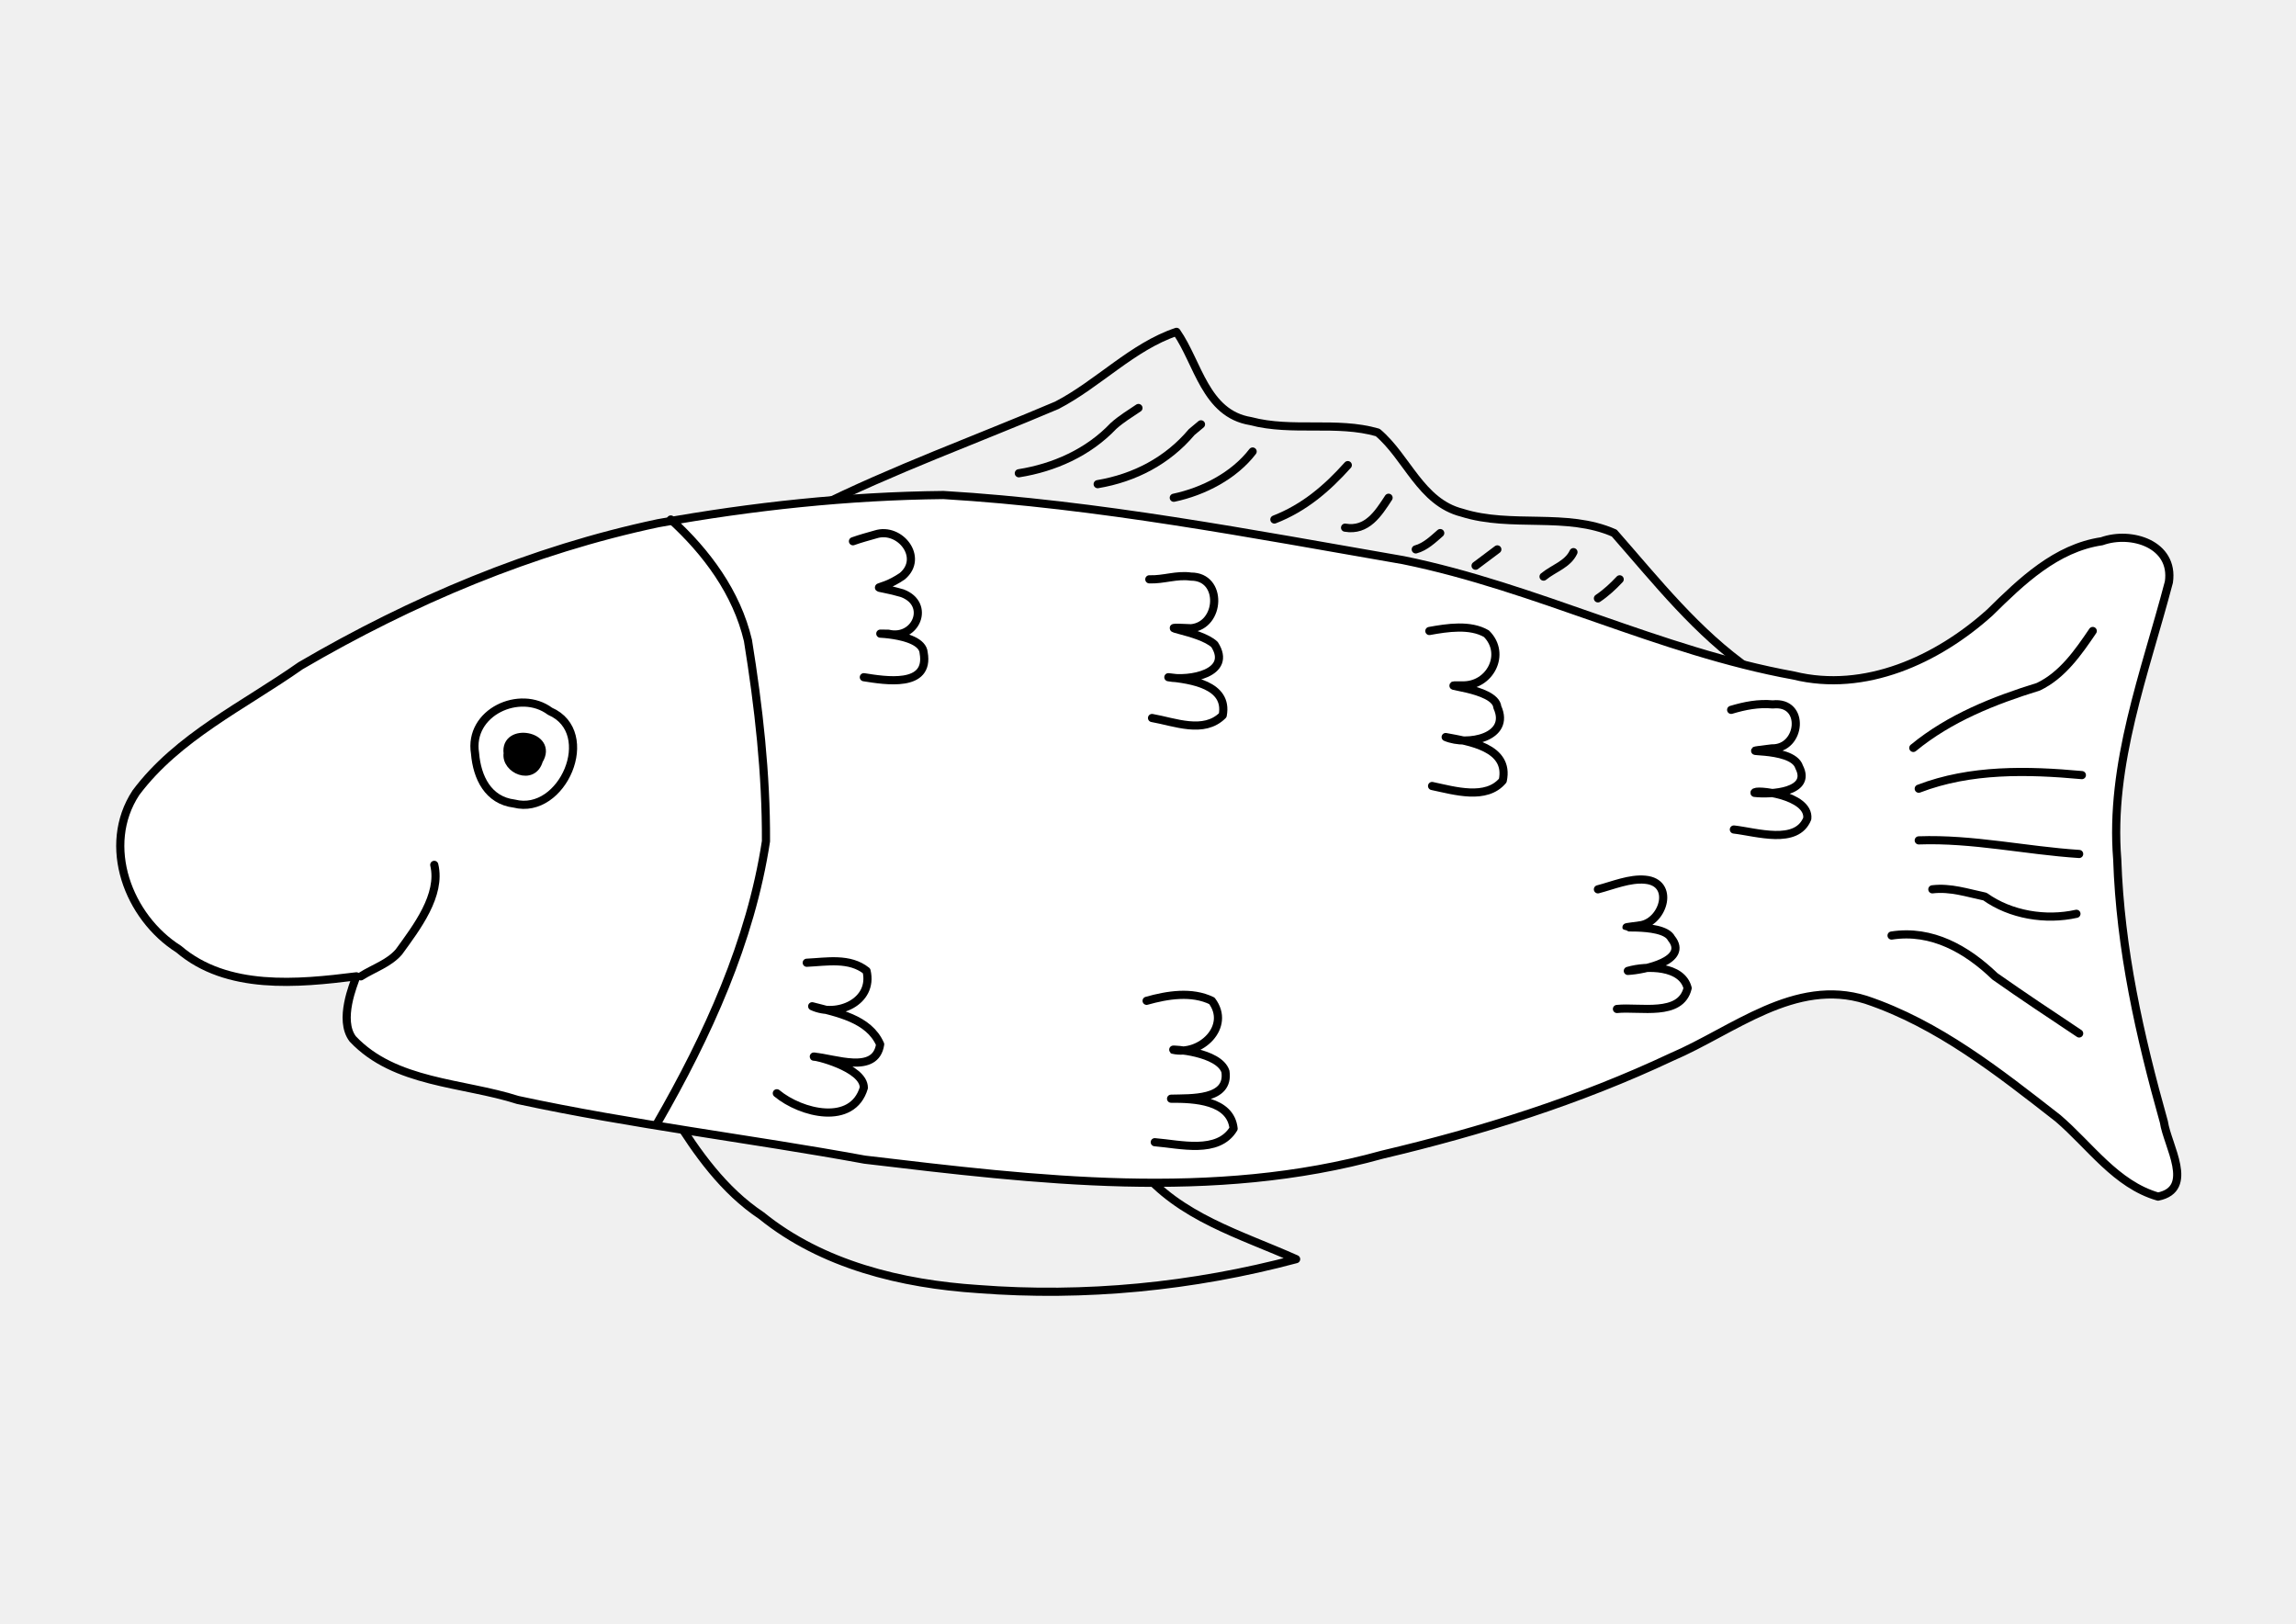
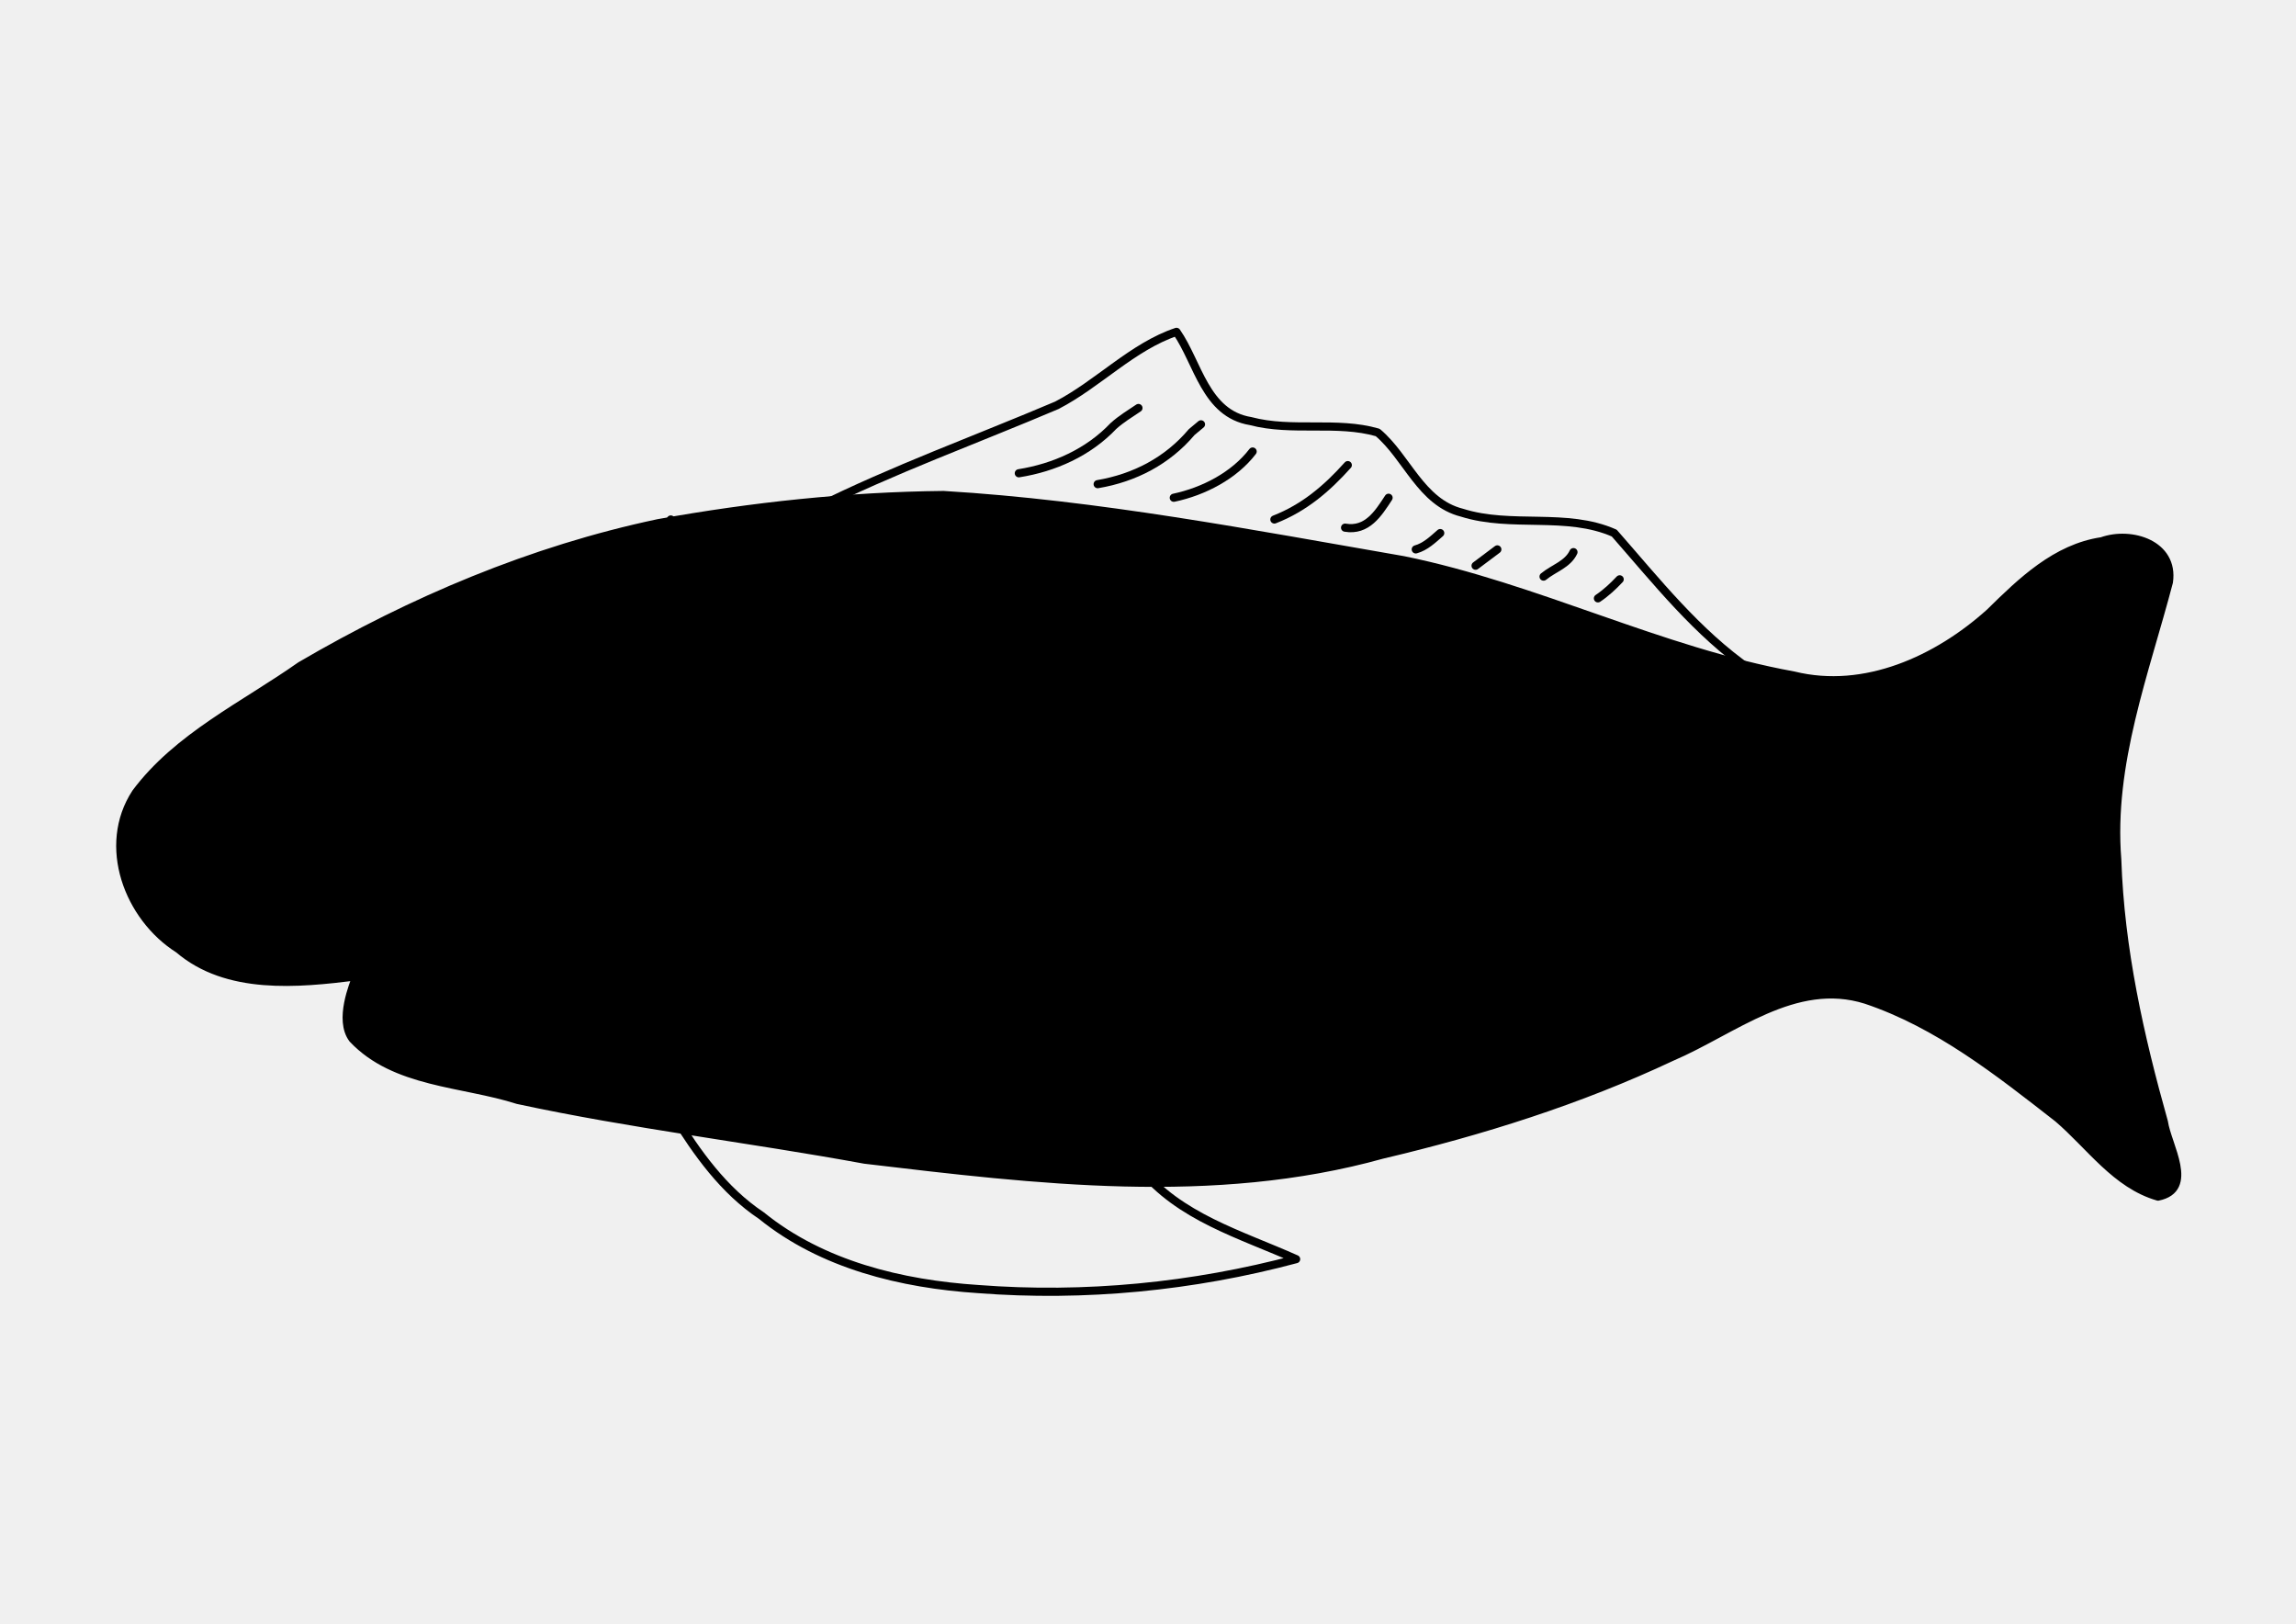
<svg xmlns="http://www.w3.org/2000/svg" id="svg2" viewBox="0 0 1052.4 744.09" version="1.1">
  <g id="layer1" transform="translate(0 -308.27)">
    <path id="2" style="stroke-linejoin:round;stroke:#000000;stroke-linecap:round;stroke-width:3.739px;fill:none" d="m373.52 541.36c36.022-17.977 73.999-31.659 110.91-47.356 18.995-9.85 34.718-26.917 54.834-33.648 9.942 14.244 13.178 37.498 33.968 40.894 19.14 5.064 39.436-0.216 58.252 5.216 13.506 11.395 19.75 32.005 38.636 36.765 22.662 7.179 47.908-0.332 69.785 9.345 19.517 22.223 37.934 45.661 62.529 62.734 17.286 11.621-13.831-0.73-21.151-1.295-69.24-17.13-138.44-34.68-208.06-50.16-66.15-10.86-133.04-15.92-199.7-22.5z" />
    <path id="3" style="stroke-linejoin:round;stroke:#000000;stroke-linecap:round;stroke-width:3.739px;fill:none" d="m308.72 819.27c10.798 17.393 22.895 34.517 40.306 46.119 27.871 22.569 64.26 31.337 99.314 33.639 48.882 3.78 98.397-1.066 145.76-13.708-25.356-11.335-53.647-19.254-71.733-41.824-6.88-12.163-22.982-6.239-34.715-9.225l-178.94-15.001z" />
-     <path id="4" style="fill-rule:evenodd;fill:#ffffff" d="m970.46 702.12c-3.525-43.87 12.755-85.438 23.678-127.11 2.521-17.352-17.251-23.524-30.755-18.693-21 3.102-36.801 18.372-51.332 32.68-23.934 21.566-57.243 36.893-89.888 28.852-61.37-11.14-117.92-40.46-178.92-52.86-69.9-12.11-139.92-25.63-210.79-29.86-43.852 0.45-87.582 5.149-130.76 12.916-57.812 12.207-113.01 35.554-163.94 65.338-25.964 18.274-56.242 32.483-75.472 58.209-15.911 24.27-3.495 57.036 19.629 71.656 22.195 18.965 54.444 15.834 81.449 12.462-1.233 3.482-8.261 19.962-1.691 28.663 19.3 20.469 50.293 19.885 75.652 27.99 52.577 11.33 106.14 17.655 159.05 27.362 78.509 9.308 159.73 19.265 237.15-2.272 45.546-10.751 90.28-24.804 132.67-44.758 28.256-12.045 56.411-36.497 89.071-26.238 33.1 11.097 60.866 33.116 88.018 54.29 14.733 12.594 26.541 30.329 45.877 35.907 17.121-3.487 4.268-23.384 2.686-34.216-11.081-39.36-20.021-79.262-21.38-120.32z" />
+     <path class="fish" id="4" style="" d="m970.46 702.12c-3.525-43.87 12.755-85.438 23.678-127.11 2.521-17.352-17.251-23.524-30.755-18.693-21 3.102-36.801 18.372-51.332 32.68-23.934 21.566-57.243 36.893-89.888 28.852-61.37-11.14-117.92-40.46-178.92-52.86-69.9-12.11-139.92-25.63-210.79-29.86-43.852 0.45-87.582 5.149-130.76 12.916-57.812 12.207-113.01 35.554-163.94 65.338-25.964 18.274-56.242 32.483-75.472 58.209-15.911 24.27-3.495 57.036 19.629 71.656 22.195 18.965 54.444 15.834 81.449 12.462-1.233 3.482-8.261 19.962-1.691 28.663 19.3 20.469 50.293 19.885 75.652 27.99 52.577 11.33 106.14 17.655 159.05 27.362 78.509 9.308 159.73 19.265 237.15-2.272 45.546-10.751 90.28-24.804 132.67-44.758 28.256-12.045 56.411-36.497 89.071-26.238 33.1 11.097 60.866 33.116 88.018 54.29 14.733 12.594 26.541 30.329 45.877 35.907 17.121-3.487 4.268-23.384 2.686-34.216-11.081-39.36-20.021-79.262-21.38-120.32z" />
    <path id="5" style="stroke-linejoin:round;stroke:#000000;stroke-linecap:round;stroke-width:3.739px;fill:none" d="m970.46 702.12c-3.525-43.87 12.755-85.438 23.678-127.11 2.521-17.352-17.251-23.524-30.755-18.693-21 3.102-36.801 18.372-51.332 32.68-23.934 21.566-57.243 36.893-89.888 28.852-61.37-11.14-117.92-40.46-178.92-52.86-69.9-12.11-139.92-25.63-210.79-29.86-43.852 0.45-87.582 5.149-130.76 12.916-57.812 12.207-113.01 35.554-163.94 65.338-25.964 18.274-56.242 32.483-75.472 58.209-15.911 24.27-3.495 57.036 19.629 71.656 22.195 18.965 54.444 15.834 81.449 12.462-1.233 3.482-8.261 19.962-1.691 28.663 19.3 20.469 50.293 19.885 75.652 27.99 52.577 11.33 106.14 17.655 159.05 27.362 78.509 9.308 159.73 19.265 237.15-2.272 45.546-10.751 90.28-24.804 132.67-44.758 28.256-12.045 56.411-36.497 89.071-26.238 33.1 11.097 60.866 33.116 88.018 54.29 14.733 12.594 26.541 30.329 45.877 35.907 17.121-3.487 4.268-23.384 2.686-34.216-11.081-39.36-20.021-79.262-21.38-120.32z" />
    <path id="6" style="stroke-linejoin:round;stroke:#000000;stroke-linecap:round;stroke-width:3.739px;fill:none" d="m199.05 704.62c3.293 13.873-8.075 28.685-16.201 39.879-4.554 5.32-11.615 7.518-17.447 11.216" />
    <path id="7" style="stroke-linejoin:round;stroke:#000000;stroke-linecap:round;stroke-width:3.739px;fill:none" d="m217.74 653.52c-3.079-18.843 20.597-29.589 34.386-19.278 22.235 9.714 5.723 47.977-16.431 42.295-11.982-1.468-17.044-11.962-17.955-23.017z" />
    <path id="8" style="fill-rule:evenodd;fill:#000000" d="m232.7 653.52c-1.674-12.362 21.433-8.354 14.293 3.231-2.879 9.697-15.314 4.104-14.293-3.231z" />
    <path id="9" style="stroke-linejoin:round;stroke:#000000;stroke-linecap:round;stroke-width:3.739px;fill:none" d="m232.7 653.52c-1.674-12.362 21.433-8.354 14.293 3.231-2.771 9.663-15.407 4.086-14.293-3.231z" />
    <path id="10" style="stroke-linejoin:round;stroke:#000000;stroke-linecap:round;stroke-width:3.739px;fill:none" d="m301.24 823.01c23.079-40.023 42.831-83.309 49.849-129.21 0.146-30.778-3.352-61.725-8.26-92.015-5.175-21.922-18.937-40.452-35.357-55.44" />
    <path id="11" style="stroke-linejoin:round;stroke:#000000;stroke-linecap:round;stroke-width:3.739px;fill:none" d="m867.02 737.02c18.457-2.891 34.547 6.372 47.356 18.693 12.724 8.952 25.673 17.565 38.633 26.171" />
    <path id="12" style="stroke-linejoin:round;stroke:#000000;stroke-linecap:round;stroke-width:3.739px;fill:none" d="m951.76 727.05c-14.087 3.161-30.223 0.499-41.93-7.888-8.072-1.679-15.726-4.328-24.119-3.328" />
    <path id="13" style="stroke-linejoin:round;stroke:#000000;stroke-linecap:round;stroke-width:3.739px;fill:none" d="m879.48 693.4c24.687-0.891 48.971 4.646 73.527 6.231" />
    <path id="14" style="stroke-linejoin:round;stroke:#000000;stroke-linecap:round;stroke-width:3.739px;fill:none" d="m879.48 669.72c23.709-9.121 49.896-8.512 74.773-6.231" />
    <path id="15" style="stroke-linejoin:round;stroke:#000000;stroke-linecap:round;stroke-width:3.739px;fill:none" d="m876.99 651.03c16.78-13.781 37.001-21.749 57.329-28.042 11.03-5.275 18.243-15.717 24.921-25.546" />
    <path id="16" style="stroke-linejoin:round;stroke:#000000;stroke-linecap:round;stroke-width:3.739px;fill:none" d="m794.74 688.42c10.452 1.204 28.746 7.164 33.648-4.985 1.173-10.943-24.781-13.74-24.186-11.801 7.49 0.88 26.427-0.297 20.448-11.877-3.123-10.011-34.374-5.778-12.503-8.509 13.447 0.333 15.62-21.838 0.442-20.154-6.615-0.611-12.785 0.598-19.094 2.492" />
    <path id="17" style="stroke-linejoin:round;stroke:#000000;stroke-linecap:round;stroke-width:3.739px;fill:none" d="m741.15 770.67c10.546-1.095 29.206 3.702 32.402-9.569-2.608-10.279-18.558-10.473-27.417-7.878 7.617-0.386 28.148-4.791 19.939-14.955-3.988-7.918-33.625-3.241-13.75-6.016 10.333-2.089 15.333-19.558 1.795-20.816-7.091-0.682-14.744 2.582-21.694 4.4" />
    <path id="18" style="stroke-linejoin:round;stroke:#000000;stroke-linecap:round;stroke-width:3.739px;fill:none" d="m656.41 668.48c10.348 2.184 24.805 6.573 32.402-2.492 3.256-15.201-15.504-17.941-26.171-19.939 9.895 4.196 30.041 0.258 23.678-13.708-0.848-9.132-30.635-10.084-16.201-9.97 12.782 0.462 20.524-14.414 11.216-23.678-7.461-4.372-17.979-2.733-26.171-1.246" />
    <path id="19" style="stroke-linejoin:round;stroke:#000000;stroke-linecap:round;stroke-width:3.739px;fill:none" d="m529.3 831.73c11.541 0.908 29.005 5.642 36.14-6.231-1.388-13.06-18.095-13.765-28.663-13.708 9.094-0.25 26.843 0.788 24.924-12.462-2.963-9.037-24.542-10.354-24.079-9.97 12.677 2.884 26.776-10.597 17.848-22.432-9.23-4.508-20.378-2.685-29.909 0" />
    <path id="20" style="stroke-linejoin:round;stroke:#000000;stroke-linecap:round;stroke-width:3.739px;fill:none" d="m528.05 637.32c10.461 1.84 23.722 7.417 32.402-1.246 2.626-13.959-14.493-16.369-24.924-17.447 9.716 1.868 29.601-1.797 21.186-14.955-6.789-6.537-31.093-8.438-10.771-7.477 13.575-1.231 14.693-23.765-0.044-23.678-6.607-0.968-12.597 1.53-19.094 1.246" />
    <path id="21" style="stroke-linejoin:round;stroke:#000000;stroke-linecap:round;stroke-width:3.739px;fill:none" d="m395.95 618.63c9.797 1.557 30.318 4.956 27.417-11.216-0.736-10.037-30.653-8.672-16.201-8.723 12.626 2.993 19.621-13.493 6.489-18.521-16.788-4.846-11.725 0.19-0.025-7.882 10.024-8.519-1.169-22.599-12.214-19.132-3.499 1.008-7.022 1.93-10.451 3.164" />
    <path id="22" style="stroke-linejoin:round;stroke:#000000;stroke-linecap:round;stroke-width:3.739px;fill:none" d="m356.07 809.3c11.106 9.231 34.678 15.063 39.879-2.492 0.108-9.451-23.432-14.88-22.94-14.293 9.433 0.708 28.34 8.376 30.417-5.646-5.171-11.856-19.79-14.447-31.155-17.447 11.332 5.259 28.251-1.962 24.924-16.201-7.788-6.228-18.168-4.172-27.417-3.739" />
    <path id="23" style="stroke-linejoin:round;stroke:#000000;stroke-linecap:round;stroke-width:3.739px;fill:none" d="m466.99 525.16c16.214-2.579 31.848-9.524 43.362-21.656 3.513-3.183 7.557-5.614 11.472-8.253" />
    <path id="24" style="stroke-linejoin:round;stroke:#000000;stroke-linecap:round;stroke-width:3.739px;fill:none" d="m503.13 530.15c16.948-2.856 32.014-10.726 43.093-23.864 1.421-1.184 2.842-2.369 4.263-3.553" />
    <path id="25" style="stroke-linejoin:round;stroke:#000000;stroke-linecap:round;stroke-width:3.739px;fill:none" d="m538.02 536.38c13.705-2.894 27.672-10.152 36.14-21.186" />
    <path id="26" style="stroke-linejoin:round;stroke:#000000;stroke-linecap:round;stroke-width:3.739px;fill:none" d="m584.13 546.35c13.586-5.285 24.008-14.153 33.648-24.924" />
    <path id="27" style="stroke-linejoin:round;stroke:#000000;stroke-linecap:round;stroke-width:3.739px;fill:none" d="m616.53 550.09c10.087 1.738 15.253-6.53 19.939-13.708" />
    <path id="28" style="stroke-linejoin:round;stroke:#000000;stroke-linecap:round;stroke-width:3.739px;fill:none" d="m648.93 560.05c4.394-1.199 7.842-4.525 11.216-7.477" />
    <path id="29" style="stroke-linejoin:round;stroke:#000000;stroke-linecap:round;stroke-width:3.739px;fill:none" d="m676.35 567.53c3.323-2.492 6.646-4.985 9.97-7.477" />
    <path id="30" style="stroke-linejoin:round;stroke:#000000;stroke-linecap:round;stroke-width:3.739px;fill:none" d="m707.51 572.52c4.522-3.757 11.091-5.592 13.708-11.216" />
    <path id="31" style="stroke-linejoin:round;stroke:#000000;stroke-linecap:round;stroke-width:3.739px;fill:none" d="m732.43 582.49c3.705-2.486 6.913-5.489 9.97-8.723" />
  </g>
</svg>
